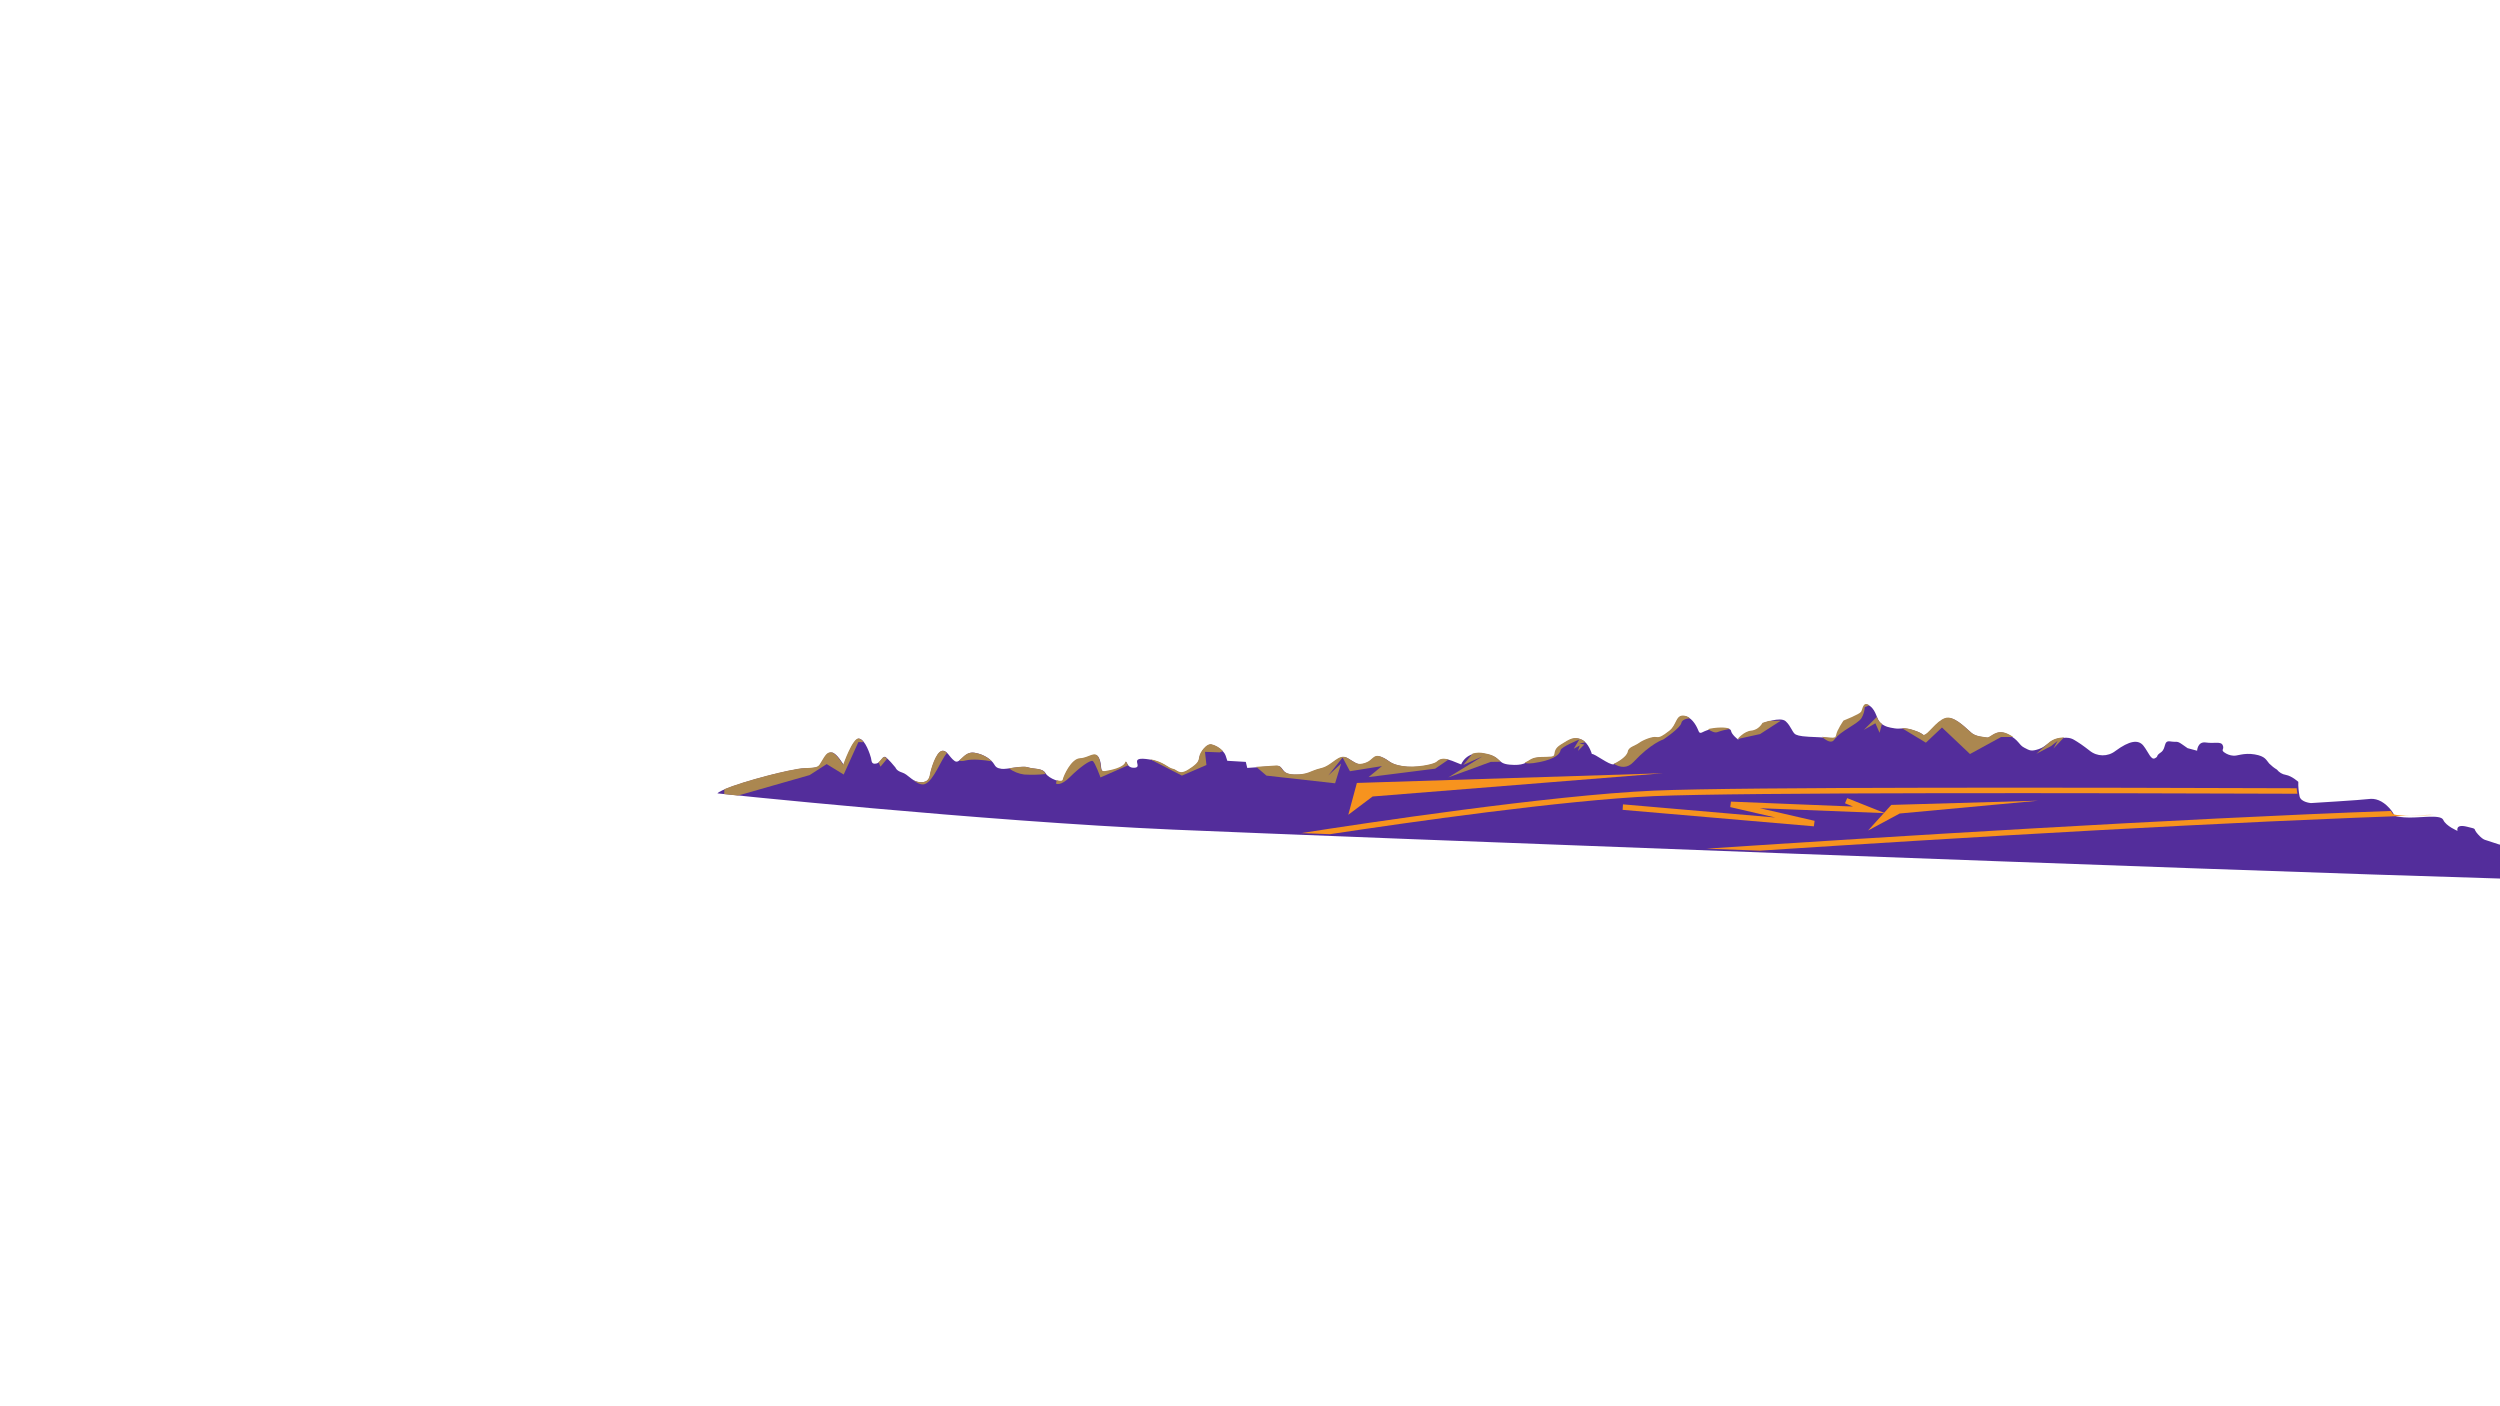
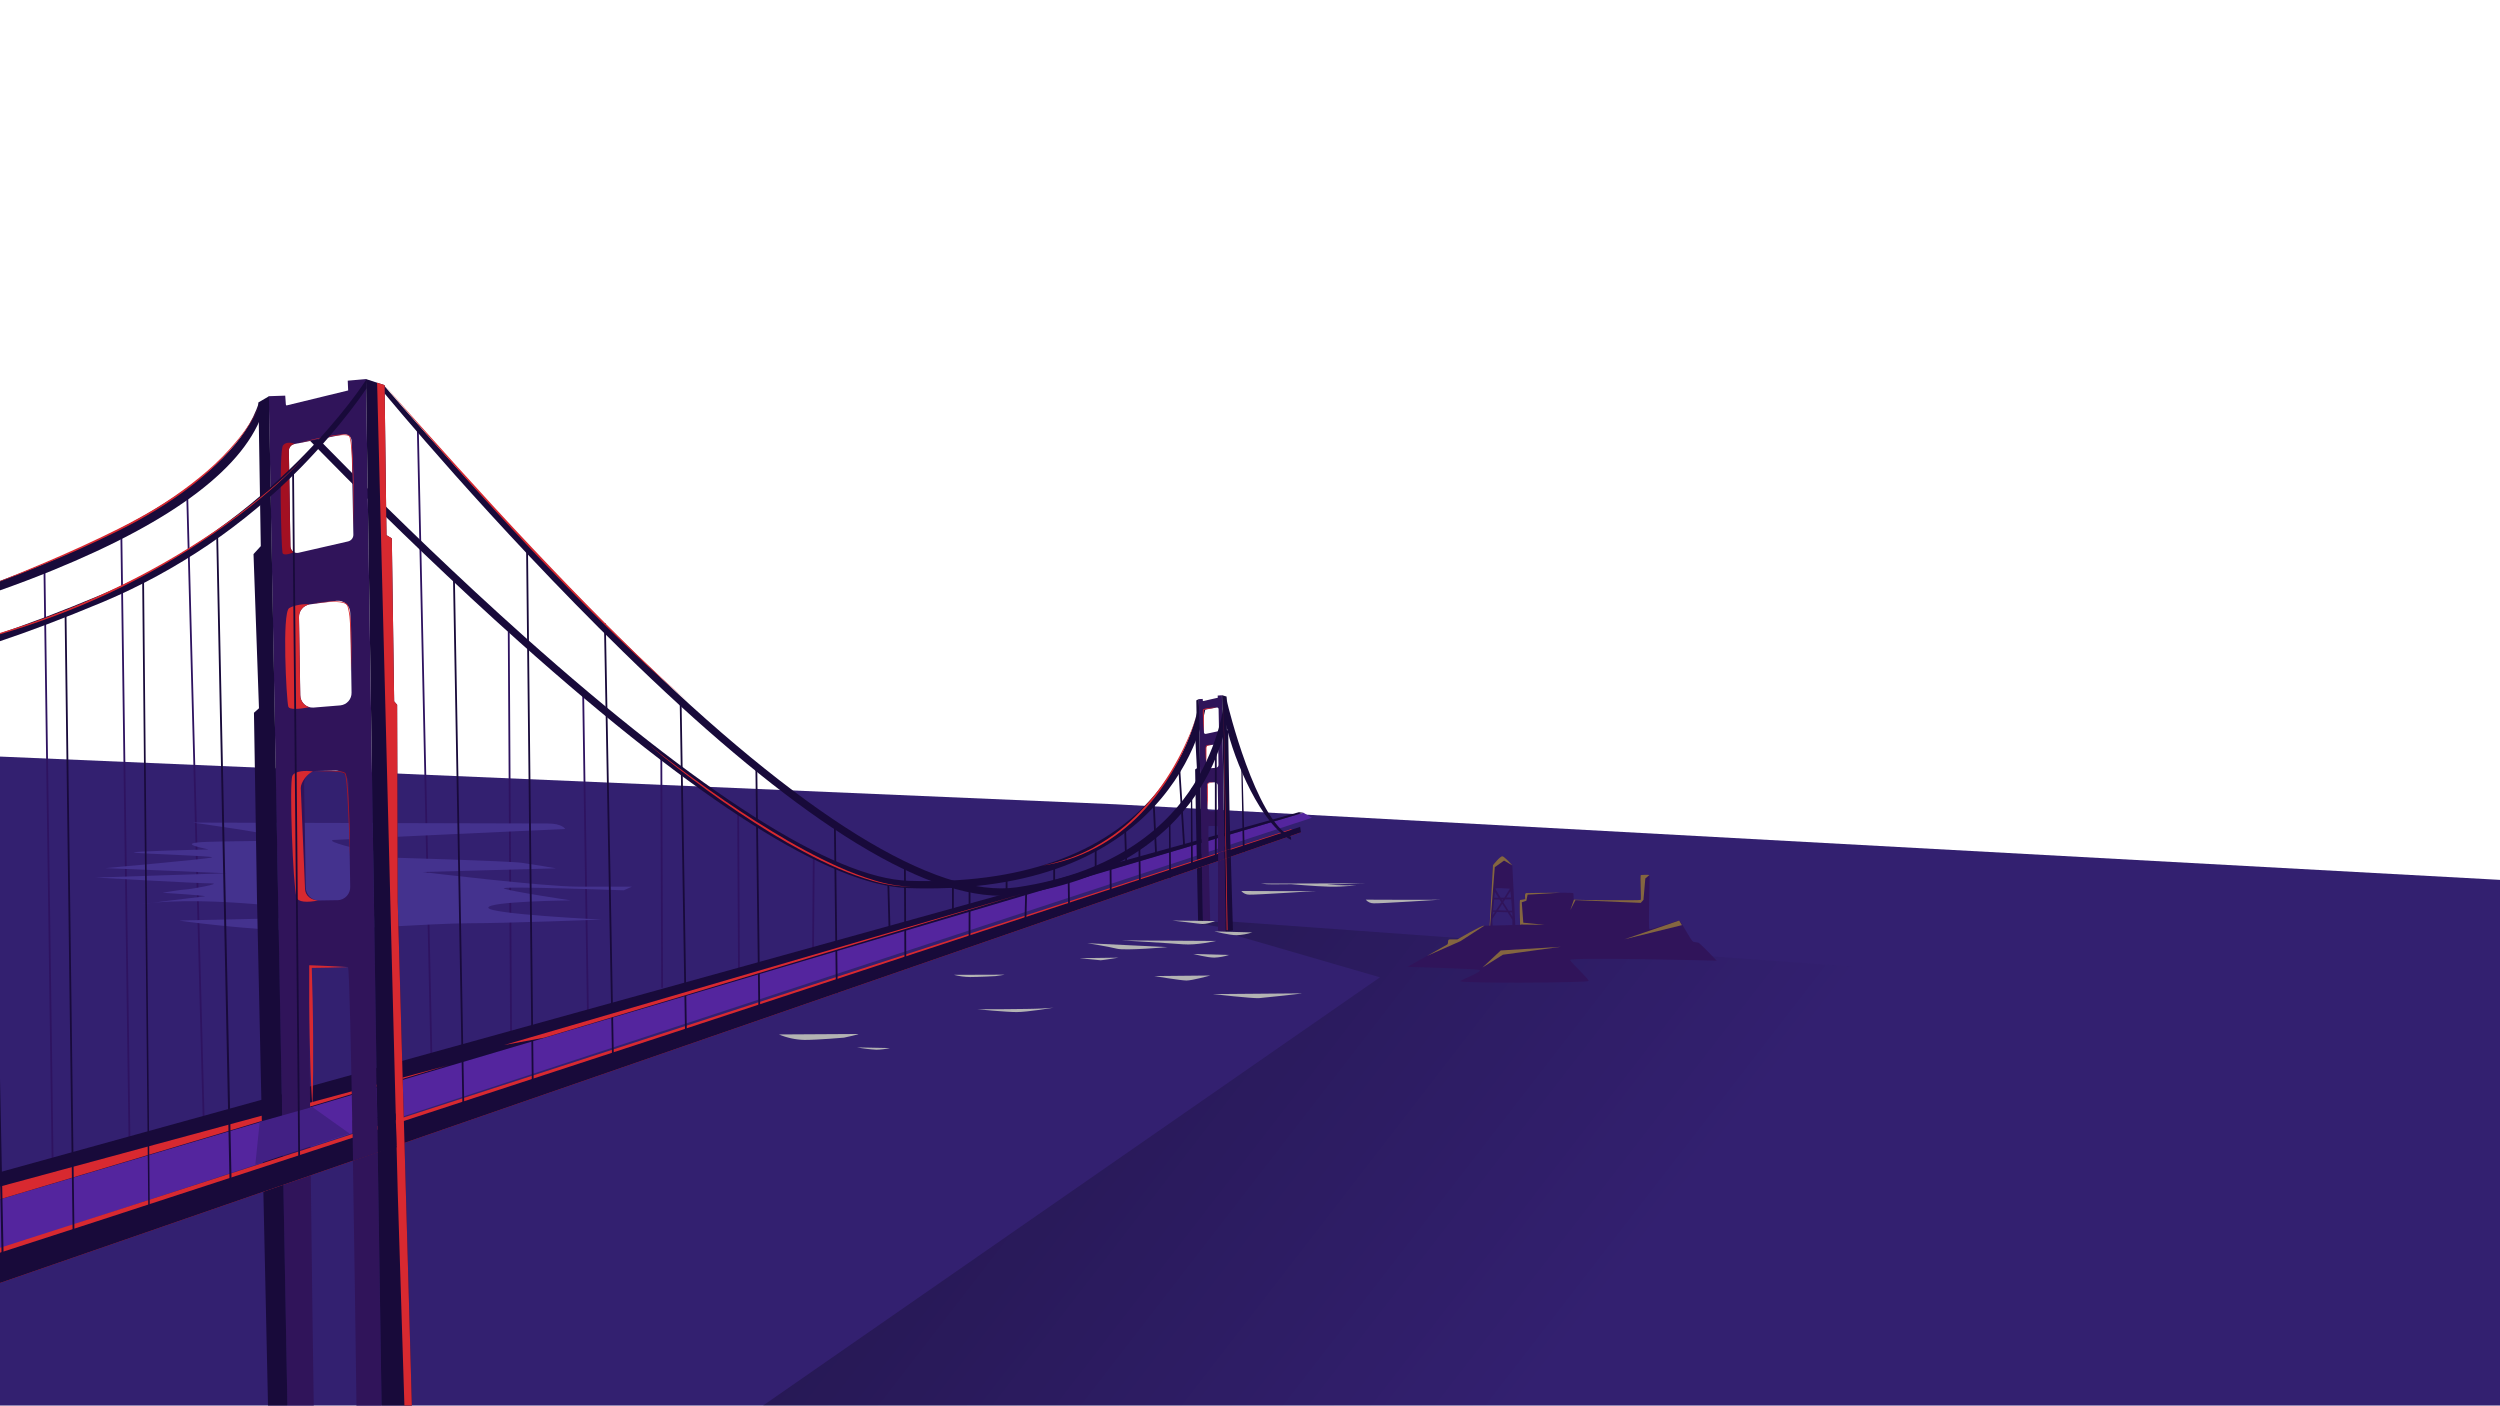
- <svg xmlns="http://www.w3.org/2000/svg" version="1.1" id="Layer_1" x="0px" y="0px" viewBox="0 0 1366 768" style="enable-background:new 0 0 1366 768;" xml:space="preserve">
-   <style type="text/css">
- 	.st0{fill:#532D9B;}
- 	.st1{fill:#AB8750;}
- 	.st2{fill:#F7931E;}
- </style>
-   <path class="st0" d="M1362.7,460.5c-5.1-1.9-5.3-0.9-8.7-4.6s0.4-2.6-6.1-4.2s-5.1,2.3-5.1,2.3s-6.3-2.6-7.8-6s-14.1-0.7-21.4-1.4  s-4-0.6-8-5s-7.9-5.5-11.4-5s-31.5,2.2-31.5,2.2s-5.4-0.4-6.2-3.6c-0.5-2.6-0.8-5.3-0.7-8c0,0-3.5-3.2-6.8-3.8  c-2-0.3-3.7-1.4-4.9-2.9c-1.5-0.9-2.9-2-4.2-3.3c-1.7-1.9-2-4-8-5s-9.7,1-11.6,0.7c-1.8-0.1-3.6-0.8-5.1-1.9  c-1.8-1.4,0.3-1.5-0.7-3.8s-4.6-0.8-9.2-1.5c-4.6-0.7-4.8,4.5-4.8,4.5l-5.2-1.4l-3-2.1c-3-2.1-2.6-1-6.5-1.6s-2,3.9-5.1,6  s-1,2-3.2,3.2c-2.2,1.2-3.5-3.2-6.3-6.8c-2.8-3.6-7.7-2.8-15.3,2.8c-4.2,3.3-10.1,3.2-14.2-0.2c0,0-4.2-3.3-6.7-4.8s-3.6-2.7-9.2-2  c-5.6,0.7-7.5,4.6-11.8,6c-4.3,1.4-4.9,0.8-8-0.8s-2.7-4.1-9-7.3c-6.3-3.2-9.2,2.2-11.1,1.9c-1.9-0.3-6-0.5-8.4-2.4  s-8.1-8.2-12.8-8.4c-4.7-0.2-10.1,7.8-12.3,9c-2.2,1.2,0,0-6.4-2.1s-7.3-0.7-10.6-1.2c-3.3-0.5-5.3-0.9-7.7-2.8s-2.3-6.7-5.9-9.4  s-3.7,2-4.6,3.5s-9.6,4.8-9.6,4.8s-3.6,5.2-4,7.8s-2.2,1.2-10.3,0.9s-10.1-0.6-12-1.4s-2.6-4.6-5.6-7.3s-12.4,1.1-12.4,1.1  s-2,3.9-6.1,4.3s-7.5,4.6-7.5,4.6s-3.6-2.7-3.9-4.9s-11.3-1.3-14.3,0.3s-2.9,1.1-3.9-1.2s-3.6-6.9-7.7-7.1s-3.6,5.2-7.5,8.3  s-5.4,3.9-7.3,3.5s-7,1.5-9.3,3.2s-5.8,2.2-6.2,4.8s-5.7,5.9-7.9,6.6s-10.5-6-11.9-5.6c0,0-1.7-6.1-5.5-7.8s-6-0.5-11.3,2.9  s-1.7,6.1-5.1,6.5s-8.1-0.3-11.1,1.4s-4.6,3.5-12,2.8s-4-4.4-13.9-6s-12.5,5.9-12.5,5.9l-5-2c-5.1-1.9-6.7-0.6-8.3,0.8  s-11.4,3.4-18.7,2.2s-6.9-3.2-11.4-5s-4.4,1.9-8.7,3.3s-4.8,0.3-9.7-2.6s-8.1,4-14.5,5.5s-6.7,3.6-14.8,3.4s-5.3-5.1-10-4.8  s-15.8,1.1-15.8,1.1l-0.8-3.3l-10.1-0.6l-0.9-2.8c-0.9-2.8-5.2-5.6-7.8-6s-6.1,4.3-6.5,6.8c-0.4,2.5-0.6,3.6-5.9,7s-6.1,0-8.7-0.4  c-2.6-0.4-5.4-4.6-14.7-5.6c-9.3-1-1.4,4.5-6.2,4.8c-4.8,0.3-3.9-4.9-5-2.4c-1.1,2.5-7.4,4-10.9,4.5s-1.5-3.4-3.5-7.4  s-5.4,0.2-10.2,0.4c-4.8,0.2-9,9.6-9.4,11.6c-0.4,2-8-0.8-9.6-3.7c-1.6-2.9-6.4-2.1-9.6-3.2s-11.7,1.2-14.4,0.8  c-2.7-0.4-3.2-1-4.3-2.8s-4.6-5-10.5-6c-5.9-1-7.9,6.6-10.9,4.5s-4.3-6.5-7.2-5.4s-5.6,9.6-6.2,13.2s-3.4,4.2-6.7,3.6  s-5.4-4.1-8.6-5.1s-3.6-2.7-3.6-2.7c-1.6-2-3.3-3.9-5.2-5.6c-1.8-1.4-2.5,2.8-5.3,3.4s-2.5-1.5-2.9-3.1s-3.1-10-6.4-10.5  S461,418,461,418s-3.7-6.4-6.3-6.8s-3.7,2-5.5,4.9c-1.8,2.9-1.3,3.5-9.4,3.7c-8.1,0.2-44.5,10-47.8,13.7c0,0,144,15.2,248.9,19.8  c88.2,3.8,575.3,22.4,727.1,26.8V462C1366,461.6,1364.3,461.1,1362.7,460.5z" />
-   <path class="st1" d="M820.2,416.2c-2.2-1.4-2.6-3.5-9.5-4.7c-2-0.4-4-0.3-6,0.2l-5.2,6.3l10.5-4.7l-18.7,11.5l23.2-8.5L820.2,416.2z  " />
-   <path class="st1" d="M1016.9,388.9c-0.9,1.4-9.6,4.8-9.6,4.8s-3.6,5.2-4,7.8c-0.4,2.3-1.8,1.5-7.8,1.1c2.5,2.2,5.3,3.8,6.8,1.5  c3-4.5,12.9-8.6,14.8-11.7c1.1-1.8,1.7-3.9,1.8-6l2.5-1C1017.9,382.9,1017.8,387.5,1016.9,388.9z" />
-   <path class="st1" d="M956.9,399.2c-4.1,0.4-7.5,4.6-7.5,4.6l12.3-2.7l11.3-7.3l-6.5,0.1c-2,0.5-3.5,1.1-3.5,1.1  S961.1,398.8,956.9,399.2z" />
-   <path class="st1" d="M864,404c-3.8-1.7-6-0.5-11.3,2.9s-1.7,6.1-5.1,6.5s-8.1-0.3-11.1,1.4c-1.2,0.7-2.2,1.4-3.4,1.9  c0.7,0.5,2.7,0.8,8.1-0.3c9-1.8,11.2-4.7,11.5-6.5s10.2-5.8,10.2-5.8l-3,5l3.3-1.8l-1,3l3.5-3.5l-2.8-0.5l3.3-0.7  C865.5,404.9,864.8,404.3,864,404z" />
-   <path class="st1" d="M1085.7,402.9c-2-0.3-6-0.5-8.4-2.4s-8.1-8.2-12.8-8.4c-4.7-0.2-10.1,7.8-12.3,9c-2.2,1.2,0,0-6.4-2.1  c-2.2-0.8-4.4-1.2-6.7-1.2l13.2,8l8.8-8.3l15.3,14.5l17-9.3h6.6c-0.9-0.7-1.9-1.2-2.9-1.7C1090.6,397.9,1087.7,403.2,1085.7,402.9z" />
-   <path class="st1" d="M1127.8,402.9c-0.6,0-1.4,0.1-2.2,0.2c-2.1,0.3-4,1-5.7,2.3l-7.3,6.5l8.2-4.3l3.5-2.8l-2.3,4.2L1127.8,402.9z" />
-   <path class="st1" d="M784.2,420l7.3-5c-3.9-1.1-5.3,0.1-6.7,1.3c-1.6,1.3-11.4,3.4-18.7,2.2s-6.9-3.2-11.4-5s-4.4,1.9-8.7,3.3  s-4.8,0.3-9.7-2.6s-8.1,4-14.5,5.5s-6.7,3.6-14.8,3.4s-5.3-5.1-10-4.8c-2.6,0.1-7.1,0.5-10.6,0.7l5.6,4.8l37.5,4.2l3.3-10.8l-7,6.5  l7.8-9.8l4,7.5l17.5-2.8l-7.3,6L784.2,420z" />
-   <path class="st1" d="M1027,400.4l1.3-4.9c-0.3-0.2-0.6-0.4-0.8-0.6c-0.9-0.9-1.6-2-2-3.2l-7.1,7.1l6.3-3.6L1027,400.4z" />
-   <path class="st1" d="M561.5,419.2c-2.2-0.7-6.7,0.1-10.3,0.6c2.5,1.8,5.4,3,8.4,3.4c3.9,0.2,7.9,0.2,11.8-0.3  c-0.1-0.2-0.3-0.4-0.4-0.5C569.6,419.5,564.7,420.3,561.5,419.2z" />
-   <path class="st1" d="M480,416.5l1.1,2.4l3.6-4.3c-0.3-0.2-0.5-0.5-0.8-0.7C482.4,412.8,481.7,415.2,480,416.5z" />
-   <path class="st1" d="M395.7,433.9l7.5,0.8l39.2-11.2l9.3-6l9.3,5.7l8-17.7h2.8c-0.6-1-1.5-1.7-2.6-2c-3.3-0.5-8.5,14.4-8.5,14.4  s-3.7-6.4-6.3-6.8s-3.7,2-5.5,4.9c-1.8,2.9-1.3,3.5-9.4,3.7c-6.8,0.2-33.3,7.1-43.7,11.5L395.7,433.9z" />
-   <path class="st1" d="M659.2,418l-0.8-7.2l8.1,0.3l1.7-0.7c-1.7-1.9-4-3.2-6.4-3.8c-2.6-0.4-6.1,4.3-6.5,6.8c-0.4,2.5-0.6,3.6-5.9,7  s-6.1,0-8.7-0.4c-2.4-0.4-4.9-3.9-12.4-5.2l17.5,9L659.2,418z" />
-   <path class="st1" d="M514.2,410.4c-2.9,1.1-5.6,9.6-6.2,13.2s-3.4,4.2-6.7,3.6c-1.2-0.3-2.4-0.8-3.3-1.6c2.8,2.2,5.5,3.6,7.4,2.8  c4.7-1.8,8.6-13,12-17C516.5,410.5,515.5,409.9,514.2,410.4z" />
-   <path class="st1" d="M524.1,415.5c0.7,0.4,1.8,0.5,3.6,0c3.7-0.9,9.7-0.3,14.2,0.5c-2.6-2.6-6-4.2-9.6-4.7  C528.2,410.6,526.1,414,524.1,415.5z" />
-   <path class="st1" d="M912.2,399.2c-3.9,3-5.4,3.9-7.3,3.5s-7,1.5-9.3,3.2s-5.8,2.2-6.2,4.8s-5.5,5.8-7.7,6.6c3.6,2.2,7.5,2.7,10.9-1  c9.5-10.2,16.3-12.3,16.3-12.3s9.3-6.2,9.8-9c0.3-1.6,2.5-2.4,4.7-2.5c-1-0.9-2.4-1.5-3.7-1.5C915.6,390.8,916.1,396.1,912.2,399.2z  " />
-   <path class="st1" d="M938.5,400c2.1-0.8,4.4-1.3,6.6-1.7c-1.6-1.2-8.1-0.9-11.9,0.1C935.2,399.7,937.1,400.6,938.5,400z" />
-   <path class="st1" d="M584.7,424.5c5.3-5.3,11-9.3,12.3-8.7s4.3,9,4.3,9l15.2-6.7c-1.2-1.3-1.1-3-1.8-1.3c-1.1,2.5-7.4,4-10.9,4.5  s-1.5-3.4-3.5-7.4s-5.4,0.2-10.2,0.4c-4.8,0.2-9,9.6-9.4,11.6c-0.1,0.9-1.6,0.9-3.3,0.4l-0.4,1.8C577,428.2,579.4,429.8,584.7,424.5  z" />
-   <path class="st2" d="M903.6,432c-56.5,2.5-158.3,17.8-192.6,23.2c5,0.2,10.3,0.4,15.7,0.6c43-6.5,127.5-18.6,177-20.8  c48.2-2.1,241.3-1.7,351.6-1.3c-0.2-1-0.3-2-0.4-3C1144.5,430.3,951.8,429.9,903.6,432z" />
-   <polygon class="st2" points="886.6,442.5 991.1,451.5 991.5,448.5 961.6,441.6 1029.9,444.3 1009.3,436.1 1008.1,438.9   1012.5,440.7 945.8,438 945.4,441 970.1,446.7 886.8,439.5 " />
-   <path class="st2" d="M961.5,464.8c104.6-6.8,258.4-16.1,368.1-19.5c-4.7-0.3-12.1,0.8-17.1,0.3c-5.5-0.5-5-0.6-6.1-2.5  c-118.6,4.3-277.1,14.2-374,20.6C942,464.1,951.7,464.4,961.5,464.8z" />
-   <polygon class="st2" points="1020.7,453.8 1033.4,439.8 1113.6,437.5 1038,444.5 " />
-   <polygon class="st2" points="736.7,445.2 741.4,427.8 908.7,422.5 750,435.2 " />
+ <svg xmlns="http://www.w3.org/2000/svg" viewBox="0 0 1366 768">
+   <defs>
+     <linearGradient id="Áåçûìÿííûé_ãðàäèåíò_8" x1="862.1" y1="733.85" x2="421.1" y2="392.85" gradientUnits="userSpaceOnUse">
+       <stop offset="0" stop-color="#fff" />
+       <stop offset="1" stop-color="#999" />
+     </linearGradient>
+   </defs>
+   <g style="isolation:isolate">
+     <g id="Ñëîé_6" data-name="Ñëîé 6">
+       <polygon points="1366 768 1366 480.76 609.72 439.47 0 413.39 0 768 1366 768" style="fill:#332070" />
+       <polygon points="672.25 503.5 661.29 503.88 654.66 504.53 667.83 506.83 665.52 508.3 754 534 416.9 768 1237.7 768 1093 534 672.25 503.5" style="mix-blend-mode:multiply;fill:url(#Áåçûìÿííûé_ãðàäèåíò_8)" />
+       <path d="M938,524.9s-9.14-9.61-10-9.84a21.7,21.7,0,0,1-2.7-.47c-1.52-.47-6.8-11.6-7.85-11.6s-15.35,5.16-16.17,4.69.35-29.24-.06-29.53-4.1-.12-4.69,0,.35,13.24-.12,13.59-36.1.12-36.45-.18.06-3.11-.41-3.57-24.85,0-25.78,0-.47,3.28-.47,3.28-2.34.47-2.81.47,0,13.59,0,13.59l-2.54.07-1.61-32.49s-4.22-4.84-5.47-5-5.16,4.84-5.16,4.84l-1.85,33-3.07.06c-1.88,0-14.53,7.5-14.53,7.5h-4.22c-1.41,0-.47,2.34-1.41,2.81s-21.56,12.19-21.56,12.19,36.56.94,39.14,1.64-8.2,4.69-10.31,6.09,69.61.94,70.08,0-9.38-9.84-10.08-11.49S938,524.9,938,524.9ZM826.39,500.84l-1.48-2.34,1.35.06C826.33,499.8,826.38,500.67,826.39,500.84Zm-.19-3.25-1.89,0-2.9-4.6,1-1.55,3.33-.05C825.93,493.46,826.09,495.77,826.2,497.59Zm-5.35-3.78,2.33,3.7-4.64-.14Zm-.39-2.38h.83l-.42.65Zm5.21-1-2.63,0,2.23-3.44C825.41,487.88,825.54,489.08,825.67,490.41Zm-.84-4.85s.08,0,.12.11l-3,4.79-2,0L817,485.56C817.35,484.94,824,485.56,824.83,485.56Zm-8.07,1.75,2,3.2-2.34,0C816.55,489.29,816.67,488.18,816.76,487.32Zm-.42,4.18,3,0,.94,1.49-2.86,4.4-1.61,0C816,495.35,816.18,493.31,816.35,491.5Zm-.6,6.73,1.09,0-1.26,1.94Zm-.32,3.87,2.51-3.8,5.84.17,2.57,4.09,0,2.88-10.79.27A21.64,21.64,0,0,1,815.43,502.09Z" style="fill:#30145a" />
+       <rect x="26.04" y="310.25" width="1" height="325.52" transform="translate(-6.54 0.41) rotate(-0.79)" style="fill:#2e1360" />
+       <rect x="68.04" y="292.25" width="1" height="336.01" transform="translate(-6.16 0.96) rotate(-0.77)" style="fill:#2e1360" />
+       <rect x="106.29" y="269.71" width="1" height="340.6" transform="translate(-11.59 2.98) rotate(-1.51)" style="fill:#2e1360" />
+       <rect x="231.53" y="233.73" width="1" height="346.56" transform="translate(-8.75 5.12) rotate(-1.24)" style="fill:#2e1360" />
+       <rect x="278.14" y="345" width="1" height="218.75" transform="translate(-2.65 1.63) rotate(-0.33)" style="fill:#2e1360" />
+       <rect x="319.47" y="378.32" width="1" height="174.94" transform="translate(-6.91 4.82) rotate(-0.85)" style="fill:#2e1360" />
+       <rect x="361.05" y="413" width="1" height="126.75" transform="translate(-1.65 1.26) rotate(-0.2)" style="fill:#2e1360" />
+       <rect x="403.05" y="443" width="1" height="86.25" transform="translate(-2.46 2.05) rotate(-0.29)" style="fill:#2e1360" />
+       <rect x="417.59" y="491.38" width="53.75" height="1" transform="translate(-50.9 932.44) rotate(-89.55)" style="fill:#2e1360" />
+       <rect x="485.17" y="482.33" width="1" height="25.34" transform="translate(-12.85 12.94) rotate(-1.51)" style="fill:#180a3a" />
+       <rect x="520.17" y="483" width="1" height="14" style="fill:#180a3a" />
+       <rect x="549.5" y="478.33" width="1" height="12" style="fill:#180a3a" />
+       <rect x="575.5" y="471" width="1" height="12" style="fill:#180a3a" />
+       <path d="M105.31,449.46s186,.5,194,.5,9.5,3,9.5,3-121,5.5-126.5,6,15.5,6,21,6a29.48,29.48,0,0,1,8.5,1s-8.5,2.5-4.5,2.5,71,2,78,3,18.5,3,18.5,3l-73,2s66,8,85,8h29.5l-4.5,2s-68.5-2.5-65.5-1,36.5,6.5,36.5,6.5-45,.5-45,4,62,6.5,62,6.5-52,2-72,2-73.5,4-95.5,4-66-5.5-63-5.5,111.5-2.5,118.5-2.5-35.5-3-78-6.5-61,0-61,0,30.17-3.83,33.83-4.17-22.83-2-22.83-2S99.48,486,101.48,486s21-3.33,13.67-3.33-62.83-3.17-62.83-3.17,69.17-2.33,71.33-2.33-66-2.83-66-2.83,56-5,58.17-5.83-39.33-2-42.5-2.67,38.17-1.67,40.33-1.67-20.5-3.5-.5-4.17S155,460,154,458,105.31,449.46,105.31,449.46Z" style="fill:#44328e" />
+       <rect x="598.17" y="461.67" width="1" height="15" style="fill:#180a3a" />
+       <rect x="614.52" y="451.42" width="1" height="19.59" transform="translate(-14.33 19.75) rotate(-1.82)" style="fill:#180a3a" />
+       <rect x="630.5" y="437.32" width="1" height="28.7" transform="translate(-20.3 29.8) rotate(-2.66)" style="fill:#180a3a" />
+       <rect x="645.17" y="419.29" width="1" height="42.42" transform="translate(-26.41 41.46) rotate(-3.6)" style="fill:#180a3a" />
+       <path d="M506.63,485.44q-5.13,0-10.41-.18c-42.64-1.46-114.1-46.69-212.41-134.44-73-65.18-134.43-130.79-135-131.44l2.92-2.73c.61.65,61.9,66.14,134.8,131.21,96.21,85.87,168.78,132,209.87,133.4,60.37,2.07,107-14.28,134.79-47.28,21-24.92,24.09-50.85,24.12-51.1l4,.44c-.12,1.1-3.19,27.22-24.89,53.07-12.73,15.16-29.24,27-49.09,35.23C563.09,480.8,536.67,485.44,506.63,485.44Z" style="fill:#180a3a" />
+       <polygon points="712.18 444.08 0 653.86 0 682.38 716.83 446.83 712.18 444.08" style="fill:#54259e" />
+       <path d="M709.73,443.78S160.05,596.36,0,640.45v14.84L712.18,444.08Z" style="fill:#180a3a" />
+       <polygon points="0 648.34 0 655.27 245 582 0 648.34" style="fill:#d82930" />
+       <path d="M190,208l.23,5.34-34,8.28-.38-5.44-9,.3L157,768h14.43c-.41-27.79-3.45-239.82-1.83-239.84s18.78-.3,20.52.28c1.47.49,3.92,183,4.65,239.57h13.7L200,207.12Zm-5.47,283.85-10.4.17a7.14,7.14,0,0,1-7.05-7.21l-.91-56.16a7.14,7.14,0,0,1,6.82-7.44l10.4-.17a7.14,7.14,0,0,1,7.05,7.21l.91,56.16A7.14,7.14,0,0,1,184.55,491.89ZM186,385.42l-14.8,1.21a6.77,6.77,0,0,1-7.12-6.85l-.69-42.51a6.85,6.85,0,0,1,5.75-7l14.79-2a6.75,6.75,0,0,1,7.46,6.81l.7,43.31A6.83,6.83,0,0,1,186,385.42Zm4.3-89.62L163,302.06a3.61,3.61,0,0,1-4.31-3.6l-.84-52.08a3.69,3.69,0,0,1,2.9-3.74l27.13-5.28a3.61,3.61,0,0,1,4.2,3.61l1,51.1A3.7,3.7,0,0,1,190.27,295.8Z" style="fill:#30145a" />
+       <polygon points="217 385.13 215.38 383.25 214.1 294.2 211.18 292.42 210.14 210.46 199.97 207.12 208.5 768 225.04 768 217.31 492.58 217 385.13" style="fill:#180a3a" />
+       <polygon points="141.22 219.87 142.49 298.41 138.52 302.75 141.5 387 138.76 389.45 140.41 490.77 146.44 768 157.03 768 146.95 216.52 141.22 219.87" style="fill:#180a3a" />
+       <path d="M665.34,380.06l.05,1.19-8.14,1.85-.09-1.21L655,382l2.27,123.21,4-1.29s-1.34-52.57-.92-52.57,4.5-.07,4.91.06.23,56.93.23,56.93l4.17.88-2-129.33Zm.25,61.52a1.65,1.65,0,0,1-1.63,1.66l-2.49,0a1.65,1.65,0,0,1-1.69-1.6l-.2-12.5a1.65,1.65,0,0,1,1.63-1.66l2.49,0a1.65,1.65,0,0,1,1.69,1.6Zm.19-23.61a1.56,1.56,0,0,1-1.46,1.57l-3.54.27a1.57,1.57,0,0,1-1.7-1.52l-.15-9.46a1.56,1.56,0,0,1,1.38-1.57l3.54-.45a1.57,1.57,0,0,1,1.78,1.51Zm-.41-18.37-6.53,1.4a.85.85,0,0,1-1-.8l-.19-11.59a.84.84,0,0,1,.69-.83l6.5-1.18a.84.84,0,0,1,1,.8l.22,11.37A.84.84,0,0,1,665.38,399.59Z" style="fill:#30145a" />
+       <polygon points="667.73 379.85 670.16 380.59 670.39 398.83 671.09 399.23 671.8 443.38 673.68 508.3 669.68 509.18 667.73 379.85" style="fill:#180a3a" />
+       <polygon points="655.03 381.96 653.66 382.7 653.94 400.18 652.99 401.15 653.98 419.75 653.02 420.44 653.39 443 654.66 504.53 657.3 505.17 655.03 381.96" style="fill:#180a3a" />
+       <path d="M144.13,223.75l-2.63-3.91C128.27,262.46,56.36,296.65,0,317.41v5.16c9.2-3.26,18.82-6.87,28.52-10.83C95.59,284.42,134.49,254.81,144.13,223.75Z" style="fill:#180a3a" />
+       <path d="M705.25,453.13S118.51,644.05,0,681.8V701L710.85,454.8Z" style="fill:#d82930" />
+       <path d="M710.4,451.79C637.1,475.88,89.07,656,0,684.46V701L710.85,454.8Z" style="fill:#180a3a" />
+       <polygon points="141.9 612.95 170.62 604.86 191 619.38 139.5 636.42 141.9 612.95" style="fill:#422084" />
+       <path d="M546.94,489.45c-24.37,0-55.41-12.53-92.5-37.36-33.34-22.32-71.7-54.62-114-96-72-70.37-129.85-140.55-130.44-141.28l-.17-4.17c.59.73,61.62,72.4,133.43,142.61,94.67,92.56,168.11,138,212.4,131.56,56-8.21,83.48-35.09,96.66-56.2,14.25-22.81,16.34-43.76,16.35-44l1.25-4,.75,3.67c.12.66,15.27,63.34,34.67,73l.17,1.67c-16.12-8-31.19-43.07-35.55-62.84a111,111,0,0,1-14.23,34.6c-13.63,21.82-42,49.6-99.47,58A64,64,0,0,1,546.94,489.45Z" style="fill:#180a3a" />
+       <polygon points="2.25 699.63 0 589.21 0 643.65 1.13 699.88 2.25 699.63" style="fill:#180a3a" />
+       <rect x="37.57" y="333.21" width="1" height="353.08" transform="translate(-6.59 0.54) rotate(-0.74)" style="fill:#180a3a" />
+       <polygon points="81.13 672.63 77.69 316.23 78.69 316.22 81.94 672.06 81.13 672.63" style="fill:#180a3a" />
+       <polygon points="125.63 656.25 118.17 293.01 119.17 292.99 126.75 656 125.63 656.25" style="fill:#180a3a" />
+       <rect x="250.13" y="314.31" width="1" height="296.14" transform="translate(-8.18 4.53) rotate(-1.02)" style="fill:#180a3a" />
+       <rect x="289.05" y="297.23" width="1" height="301.29" transform="translate(-4.75 3.1) rotate(-0.61)" style="fill:#180a3a" />
+       <rect x="332.25" y="340.62" width="1" height="242.7" transform="translate(-8.48 6.23) rotate(-1.06)" style="fill:#180a3a" />
+       <rect x="372.93" y="381.8" width="1" height="188.58" transform="translate(-7.64 6.09) rotate(-0.92)" style="fill:#180a3a" />
+       <rect x="413.56" y="417.41" width="1" height="138.37" transform="translate(-5.89 5.07) rotate(-0.7)" style="fill:#180a3a" />
+       <rect x="456.19" y="450.2" width="1" height="92.48" transform="translate(-5.76 5.36) rotate(-0.67)" style="fill:#180a3a" />
+       <rect x="494.04" y="472.81" width="1" height="56.28" transform="translate(-2.5 2.48) rotate(-0.29)" style="fill:#180a3a" />
+       <rect x="529.26" y="485.21" width="1" height="31.32" style="fill:#180a3a" />
+       <rect x="550.9" y="494.75" width="19.27" height="1" transform="translate(50.17 1042.06) rotate(-88.44)" style="fill:#180a3a" />
+       <rect x="583.51" y="479.38" width="1" height="18.97" transform="translate(-7.84 9.52) rotate(-0.93)" style="fill:#180a3a" />
+       <rect x="606.31" y="469.95" width="1" height="19.39" transform="translate(-4.29 5.48) rotate(-0.52)" style="fill:#180a3a" />
+       <rect x="622.17" y="460.9" width="1" height="23.85" transform="translate(-7.57 10.14) rotate(-0.93)" style="fill:#180a3a" />
+       <polygon points="638.88 479.61 638.67 446.33 639.47 445.56 639.88 479.6 638.88 479.61" style="fill:#180a3a" />
+       <polygon points="650.79 474.39 650.67 431.67 651.36 430.31 651.79 474.38 650.79 474.39" style="fill:#180a3a" />
+       <rect x="663.81" y="407.08" width="1" height="62.92" style="fill:#180a3a" />
+       <polygon points="679.11 465.57 678.15 414.81 678.81 416.56 680.11 465.55 679.11 465.57" style="fill:#180a3a" />
+       <path d="M158.68,298.46l-.84-52.08a3.69,3.69,0,0,1,2.9-3.74l.49-.1c-1.69-.6-4.89-1.36-6.56.79-2.33,3-1,55-.33,58.67.28,1.55,3.13,1,6.31-.25A3.77,3.77,0,0,1,158.68,298.46Z" style="fill:#a31022" />
+       <polygon points="217 385.13 215.38 383.25 214.1 294.2 211.18 292.42 210.14 210.46 206.05 209.12 217.33 651.67 220.97 768 225.04 768 217.31 492.58 217 385.13" style="fill:#d82930" />
+       <path d="M173.86,492c-3.7-.1-7.13-2.44-7.19-6.38l-2.33-55c-.05-3.3,3.82-8.11,6.65-9.07-3.72-.66-10-.42-11.24,2.4-1.75,4,.33,59.67,2.25,66.33C162.76,493,167.93,493.24,173.86,492Z" style="fill:#d82930" />
+       <path d="M169.05,386.44a6.92,6.92,0,0,1-5-6.66l-.69-42.51a6.85,6.85,0,0,1,5.75-7h.11c-3.06-.57-8.75.48-11.21,2-4,2.5-1.5,50-.5,53.75C158,388,163.84,387.42,169.05,386.44Z" style="fill:#d82930" />
+       <rect x="161.33" y="258.27" width="1" height="384.73" transform="translate(-3.99 1.45) rotate(-0.51)" style="fill:#180a3a" />
+       <path d="M171,421.6c2.62-.21,5.25-.36,7.88-.42a42.78,42.78,0,0,1,7.91.42,3.78,3.78,0,0,1,1.9.8,5.48,5.48,0,0,1,.62,2c.23,1.31.38,2.62.51,3.93.26,2.62.44,5.25.6,7.88q.42,7.89.62,15.78t.21,15.79l-.6-15.77c-.21-5.26-.42-10.51-.74-15.76-.15-2.62-.31-5.25-.55-7.86-.12-1.31-.26-2.61-.48-3.9a5.87,5.87,0,0,0-.51-1.78,3.52,3.52,0,0,0-1.67-.71,43,43,0,0,0-7.82-.55C176.24,421.41,173.61,421.47,171,421.6Z" style="fill:#ab1624" />
+       <path d="M170,330a66.66,66.66,0,0,1,14.13-1.41,15.38,15.38,0,0,1,3.56.49,5.29,5.29,0,0,1,1.67.78,2.52,2.52,0,0,1,.64.72,5.72,5.72,0,0,1,.37.85,33.31,33.31,0,0,1,1.2,7c.38,4.73.49,9.47.5,14.21s-.11,9.47-.32,14.2q0-7.1-.06-14.2c-.09-4.73-.2-9.46-.61-14.17a33,33,0,0,0-1.13-6.93,2.64,2.64,0,0,0-.86-1.37,4.88,4.88,0,0,0-1.53-.71,16.39,16.39,0,0,0-3.46-.52,51,51,0,0,0-7.07.19Q173.51,329.44,170,330Z" style="fill:#d82930" />
+       <path d="M162.75,242.25a164.12,164.12,0,0,1,19.31-4.37,45.27,45.27,0,0,1,4.94-.5,13.37,13.37,0,0,1,2.51.11,3.66,3.66,0,0,1,1.24.4,1.13,1.13,0,0,1,.48.55,4.29,4.29,0,0,1,.23.61,30.36,30.36,0,0,1,.82,4.92q.26,2.47.41,4.94c.37,6.6.5,13.2.59,19.8l.07,9.9-.1,9.9L193,268.71c-.14-6.6-.33-13.19-.76-19.77-.11-1.64-.21-3.29-.38-4.93a30.08,30.08,0,0,0-.76-4.84c-.12-.37-.25-.8-.52-.92a3.29,3.29,0,0,0-1.1-.36,13,13,0,0,0-2.43-.13,44.93,44.93,0,0,0-4.91.46c-3.26.46-6.5,1.1-9.72,1.8S165.95,241.44,162.75,242.25Z" style="fill:#d82930" />
+       <path d="M190.15,528.43c-3.42.14-6.85.19-10.27.28-1.71,0-3.42.07-5.13.09l-5.13.06.71-.71q.33,9.59.51,19.17l.16,9.59.09,9.59q0,9.59,0,19.18c-.08,6.39-.2,12.79-.43,19.19-.4-6.39-.69-12.78-.93-19.17s-.4-12.78-.53-19.17l-.16-9.59-.09-9.59q-.06-9.59,0-19.18v-.74l.71,0,5.13.2c1.71.07,3.42.14,5.13.23C183.31,528.06,186.73,528.2,190.15,528.43Z" style="fill:#d82930" />
+       <polygon points="297.33 567 558.67 488.33 275.5 571 297.33 567" style="fill:#d82930" />
+       <polygon points="206.13 610.69 206.46 629.75 216.67 626.92 216.17 608.42 206.13 610.69" style="fill:#180a3a" />
+       <polygon points="192.56 612.19 192.89 634.24 206.44 629.65 206.21 610.88 192.56 612.19" style="fill:#30145a" />
+       <path d="M664.82,386.58c-1.63.25-3.27.48-4.88.78l-1.2.26a3.19,3.19,0,0,0-1,.38,2.71,2.71,0,0,0,0,.45c0,.2,0,.4,0,.61,0,.41,0,.82,0,1.23,0,3.29.19,6.59.15,9.89-.19-1.64-.32-3.29-.44-4.93s-.17-3.3-.22-5c0-.41,0-.83,0-1.24,0-.21,0-.41,0-.63a1.35,1.35,0,0,1,.19-.74,3.13,3.13,0,0,1,1.26-.49c.41-.1.82-.16,1.23-.22A44.51,44.51,0,0,1,664.82,386.58Z" style="fill:#d82930" />
+       <path d="M662.58,407c-.51,0-1,.09-1.52.18a5.31,5.31,0,0,0-1.43.36,1,1,0,0,0-.26.18.34.34,0,0,0-.11.23,5.58,5.58,0,0,0-.06.72c0,.5,0,1,0,1.52,0,2,0,4.09-.17,6.14-.14-1-.21-2-.26-3.07s-.08-2-.07-3.08c0-.51,0-1,.06-1.55a5.69,5.69,0,0,1,.11-.8.74.74,0,0,1,.25-.43,1.4,1.4,0,0,1,.39-.22A7.61,7.61,0,0,1,662.58,407Z" style="fill:#d82930" />
+       <path d="M663.33,427.5a17.68,17.68,0,0,0-2.11.28,3.9,3.9,0,0,0-1,.3c-.15.08-.24.16-.27.27a4.39,4.39,0,0,0,0,.5c0,1.41,0,2.84,0,4.27,0,2.85,0,5.71-.16,8.56-.13-1.43-.19-2.85-.25-4.28s-.06-2.85-.09-4.28,0-2.85.12-4.29a4,4,0,0,1,.08-.57.76.76,0,0,1,.46-.45,4,4,0,0,1,1.08-.25A13.21,13.21,0,0,1,663.33,427.5Z" style="fill:#d82930" />
+       <polygon points="665.56 466 665.58 470.5 669.1 469.31 669.02 464.85 665.56 466" style="fill:#30145a" />
+       <polygon points="672.4 463.77 672.52 468.13 669.1 469.31 669.02 464.85 672.4 463.77" style="fill:#180a3a" />
+       <polygon points="668.5 381.5 670.75 508.25 670.25 508.25 668.5 381.5" style="fill:#d82930" />
+       <path d="M210.14,210.46q9.81,11.27,19.79,22.39t20,22.23c13.39,14.74,26.82,29.45,40.52,43.91s27.46,28.86,41.57,42.91c3.48,3.56,7.09,7,10.63,10.49l5.34,5.22,5.42,5.13,5.42,5.14c1.81,1.71,3.6,3.44,5.46,5.09l11.08,10-11.24-9.84c-1.89-1.62-3.71-3.32-5.55-5L353,363.1,347.57,358l-5.39-5.18c-3.57-3.47-7.22-6.86-10.74-10.39l-10.6-10.53-10.46-10.67c-3.5-3.55-6.94-7.14-10.38-10.75s-6.91-7.17-10.31-10.82q-20.47-21.77-40.36-44.08l-9.91-11.18-9.85-11.24Q219.78,221.88,210.14,210.46Z" style="fill:#d82930" />
+       <path d="M654,390.5a132.73,132.73,0,0,1-20.38,41.79,113.57,113.57,0,0,1-10,12A102.24,102.24,0,0,1,612,454.68a90.35,90.35,0,0,1-13.09,8.48A92.81,92.81,0,0,1,569.5,473a104.68,104.68,0,0,0,14.95-4.14c2.46-.79,4.81-1.89,7.2-2.87,1.17-.54,2.32-1.13,3.48-1.69l1.74-.86,1.68-1a101.09,101.09,0,0,0,24.35-18.91,127.09,127.09,0,0,0,18.48-24.77,145.73,145.73,0,0,0,7.07-13.8A123.15,123.15,0,0,0,654,390.5Z" style="fill:#d82930" />
+       <path d="M354,406.5c5.39,4.33,10.88,8.53,16.43,12.66s11.11,8.22,16.76,12.21c11.29,8,22.75,15.7,34.59,22.83,5.89,3.61,11.86,7.08,17.95,10.34s12.26,6.36,18.57,9.16A162.43,162.43,0,0,0,477.65,481,76.53,76.53,0,0,0,498,484.5a76.78,76.78,0,0,1-20.49-3,161.75,161.75,0,0,1-19.54-7c-6.38-2.69-12.58-5.81-18.69-9.06s-12.12-6.7-18-10.29-11.73-7.35-17.48-11.2-11.45-7.77-17-11.86-11.14-8.21-16.6-12.45S359.29,411,354,406.5Z" style="fill:#d82930" />
+       <path d="M164.28,255.56c23-23.54,35.94-43.2,36-43.39l-.33-4.5c-.43.74-49.34,77.35-145,117.44-21.71,9.1-39.86,15.89-55,21v4.25c15.45-5.17,34.1-12.14,56.51-21.52A331,331,0,0,0,164.28,255.56Z" style="fill:#180a3a" />
+       <path d="M117.14,291.21c9.14-6.25,18-12.89,26.52-20a230.55,230.55,0,0,0,24-22.9,230.34,230.34,0,0,1-24.31,22.54q-12.83,10.51-26.59,19.8a422.72,422.72,0,0,1-57.68,32.6A439.19,439.19,0,0,1,0,345.85v.72a430.17,430.17,0,0,0,59.51-22.41A423.91,423.91,0,0,0,117.14,291.21Z" style="fill:#d82930" />
+       <path d="M33.34,304.44c7.14-3,14.2-6.24,21.22-9.54s14-6.69,20.8-10.44,13.44-7.79,19.86-12.17A177.9,177.9,0,0,0,113.61,258c2.92-2.57,5.71-5.27,8.41-8.06s5.29-5.69,7.71-8.73a98,98,0,0,0,6.72-9.5,56.46,56.46,0,0,0,5.22-10.38,56.36,56.36,0,0,1-5.41,10.25,97.68,97.68,0,0,1-6.89,9.33,139.16,139.16,0,0,1-16.25,16.53A215.49,215.49,0,0,1,74.89,283.6c-6.79,3.71-13.73,7.15-20.73,10.47s-14,6.53-21.14,9.64-14.22,6.15-21.4,9.07Q5.83,315.17,0,317.48v.25q5.92-2.19,11.81-4.47Q22.63,309,33.34,304.44Z" style="fill:#d82930" />
+       <path d="M798,514.25l13.06-8.45h-.22c-1.88,0-14.53,7.5-14.53,7.5h-4.22c-1.41,0-.47,2.34-1.41,2.81-.47.23-5.8,3.25-11,6.22Z" style="fill:#846640" />
+       <path d="M813.92,505.74l.29.09,2.54-32,5.08-3.62,4.53,2.66c-.32-.37-4.24-4.81-5.44-5s-5.16,4.84-5.16,4.84Z" style="fill:#846640" />
+       <path d="M844,505.33l-11.67-1.17L831.5,493l2.5-.83.67-3.33,18.18-1.06c-7.43,0-18.41.21-19,.21-.94,0-.47,3.28-.47,3.28s-2.34.47-2.81.47,0,13.59,0,13.59l.63-.16Z" style="fill:#846640" />
+       <path d="M852.83,517.33c-.5,0-32.83,2-32.83,2l-10,9.33,11.17-7Z" style="fill:#846640" />
+       <path d="M860.83,491.83l35.67,1.5,1.5-1.67L899,480l2.24-1.87c-.47-.28-4.09-.11-4.67,0s.35,13.24-.12,13.59-36.1.12-36.45-.18l-2,5.77Z" style="fill:#846640" />
+       <polygon points="917.49 502.99 919 505.5 887.5 513.25 917.49 502.99" style="fill:#846640" />
+       <path d="M651.92,521.24s7.79,2,11.54,2a30.33,30.33,0,0,0,8.08-1.44Z" style="fill:#b3b3b3" />
+       <path d="M589.87,523.55c6.64.58,10.68,1.15,11.54,1.15s9.81-1.44,9.81-1.44Z" style="fill:#b3b3b3" />
+       <path d="M706.7,482.75l39-.12s-17.67.66-20.15.66,11.1.7,14.6.45-5.84.94-13.73.74-20.88-1.35-20.88-1.35-6,.08-10.22.08a35.43,35.43,0,0,1-6.43-.45Z" style="fill:#b3b3b3" />
+       <path d="M594.14,515.37s11.56,1.83,16.13,3S638,517.5,638,517.5Z" style="fill:#b3b3b3" />
+       <path d="M630.66,533.32l30.73-.3s-10,2.74-13.08,2.74S630.66,533.32,630.66,533.32Z" style="fill:#b3b3b3" />
+       <path d="M662.71,543.18s46.25-.41,48.38-.41-19.78,2.34-23.12,2.61S662.71,543.18,662.71,543.18Z" style="fill:#b3b3b3" />
+       <path d="M746.24,491.58c2.41,0,38,.2,40.93,0s-33.46,2.17-36.59,2A5.64,5.64,0,0,1,746.24,491.58Z" style="fill:#b3b3b3" />
+       <path d="M678.23,486.84c2.41,0,38,.2,40.93,0s-33.46,2.17-36.59,2A5.64,5.64,0,0,1,678.23,486.84Z" style="fill:#b3b3b3" />
+       <path d="M613,513.84s26.17,1.52,33.47,2.13,18-1.83,18-1.83Z" style="fill:#b3b3b3" />
+       <path d="M640.42,503s12,1.28,15.34,1.79,8.23-1.53,8.23-1.53Z" style="fill:#b3b3b3" />
+       <path d="M468.29,572.3a86.62,86.62,0,0,0,10.6,1.28,39,39,0,0,0,7.42-.92Z" style="fill:#b3b3b3" />
+       <path d="M663.53,508.91S671.74,511,675.7,511a32,32,0,0,0,8.52-1.52Z" style="fill:#b3b3b3" />
+       <path d="M521.18,532.65a36.8,36.8,0,0,0,8.89,1.21c4.64,0,13.72-.5,13.72-.5s6-.8,4.83-.8Z" style="fill:#b3b3b3" />
+       <path d="M425.58,565.22a38.7,38.7,0,0,0,14,3c7.3,0,21.6-1.25,21.6-1.25s9.43-2,7.61-2S425.58,565.22,425.58,565.22Z" style="fill:#b3b3b3" />
+       <path d="M534,551.46s28.49,0,35.07-.42l6.58-.42S561.41,553,555.5,553,534,551.46,534,551.46Z" style="fill:#b3b3b3" />
+     </g>
+   </g>
</svg>
